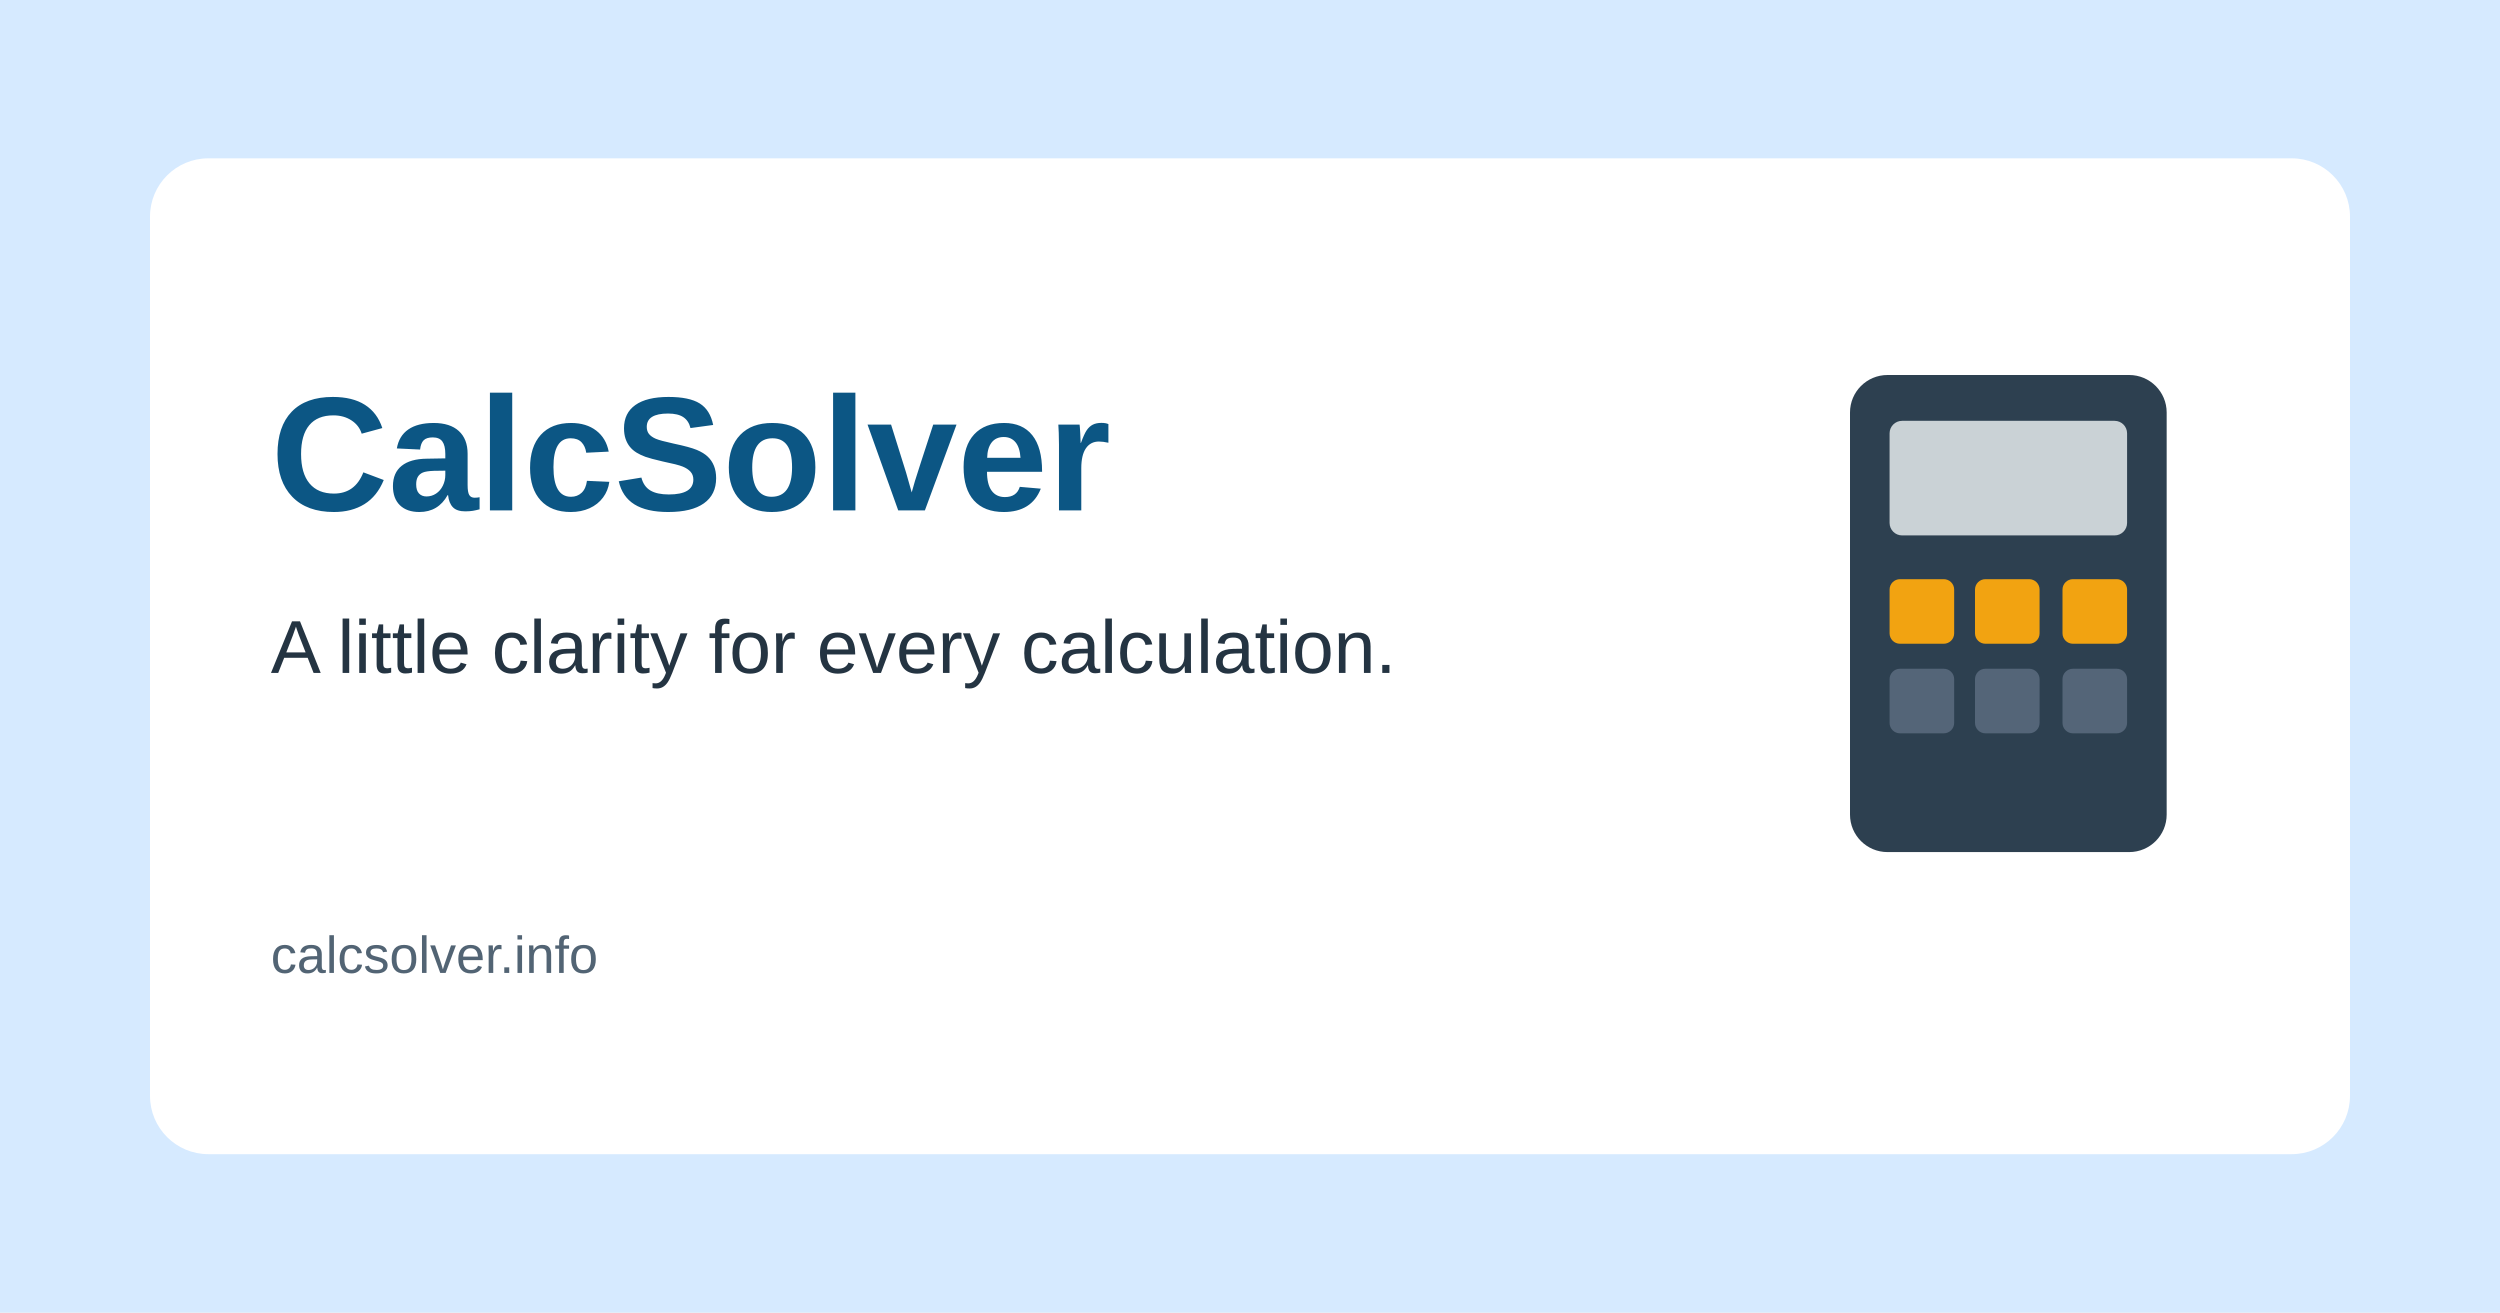
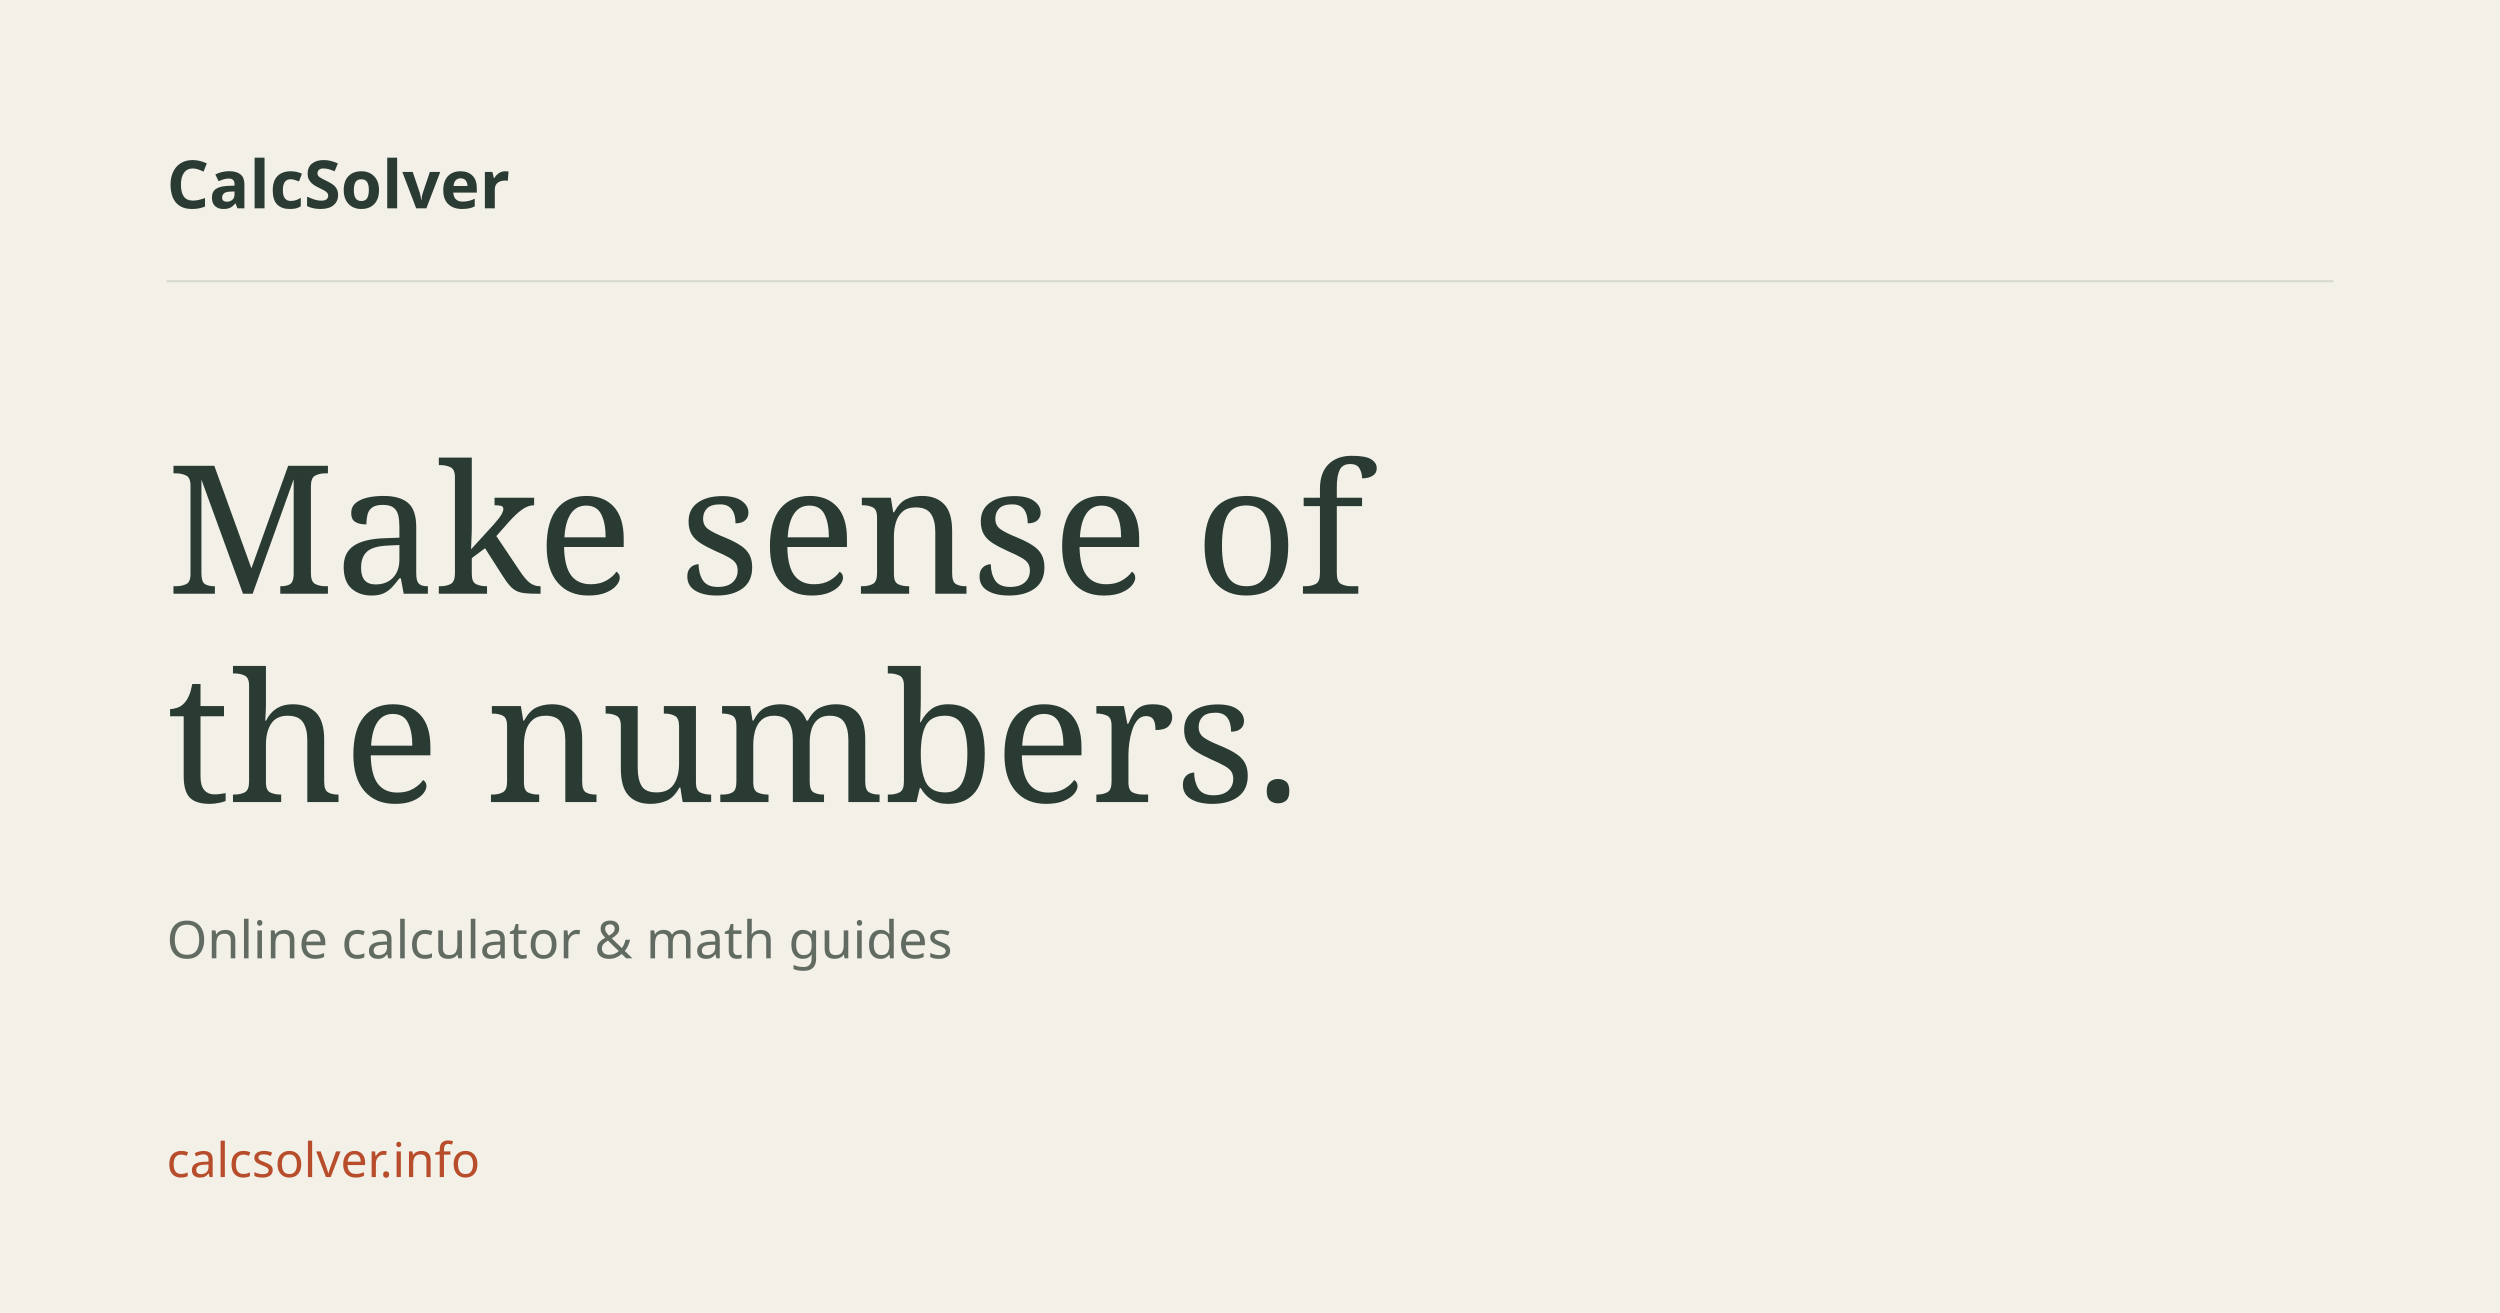
<svg xmlns="http://www.w3.org/2000/svg" width="1200" height="630" viewBox="0 0 1200 630">
-   <rect width="1200" height="630" fill="#d6eaff" />
-   <rect x="72" y="76" width="1056" height="478" rx="28" fill="white" />
-   <text x="130" y="245" font-family="Arial,sans-serif" font-weight="700" font-size="78" fill="#0c5684">CalcSolver</text>
-   <text x="130" y="323" font-family="Arial,sans-serif" font-size="36" fill="#243442">A little clarity for every calculation.</text>
-   <text x="130" y="467" font-family="Arial,sans-serif" font-size="25" fill="#526474">calcsolver.info</text>
-   <rect x="888" y="180" width="152" height="229" rx="18" fill="#2d4050" />
-   <rect x="907" y="202" width="114" height="55" rx="6" fill="#cad2d6" />
-   <g fill="#f2a311">
-     <rect x="907" y="278" width="31" height="31" rx="5" />
-     <rect x="948" y="278" width="31" height="31" rx="5" />
-     <rect x="990" y="278" width="31" height="31" rx="5" />
-   </g>
-   <g fill="#546578">
-     <rect x="907" y="321" width="31" height="31" rx="5" />
-     <rect x="948" y="321" width="31" height="31" rx="5" />
-     <rect x="990" y="321" width="31" height="31" rx="5" />
-   </g>
+   <rect width="1200" height="630" fill="#f3f0e8" />
+   <text x="80" y="100" font-family="sans-serif" font-weight="600" font-size="32" fill="#293b32">CalcSolver</text>
+   <path d="M80 135h1040" stroke="#d6d8cc" />
+   <text x="80" y="285" font-family="Georgia,serif" font-size="86" fill="#293b32">Make sense of</text>
+   <text x="80" y="385" font-family="Georgia,serif" font-size="86" fill="#293b32">the numbers.</text>
+   <text x="80" y="460" font-family="sans-serif" font-size="25" fill="#626b62">Online calculator &amp; math guides</text>
+   <text x="80" y="565" font-family="sans-serif" font-size="23" fill="#b74d2b">calcsolver.info</text>
</svg>
